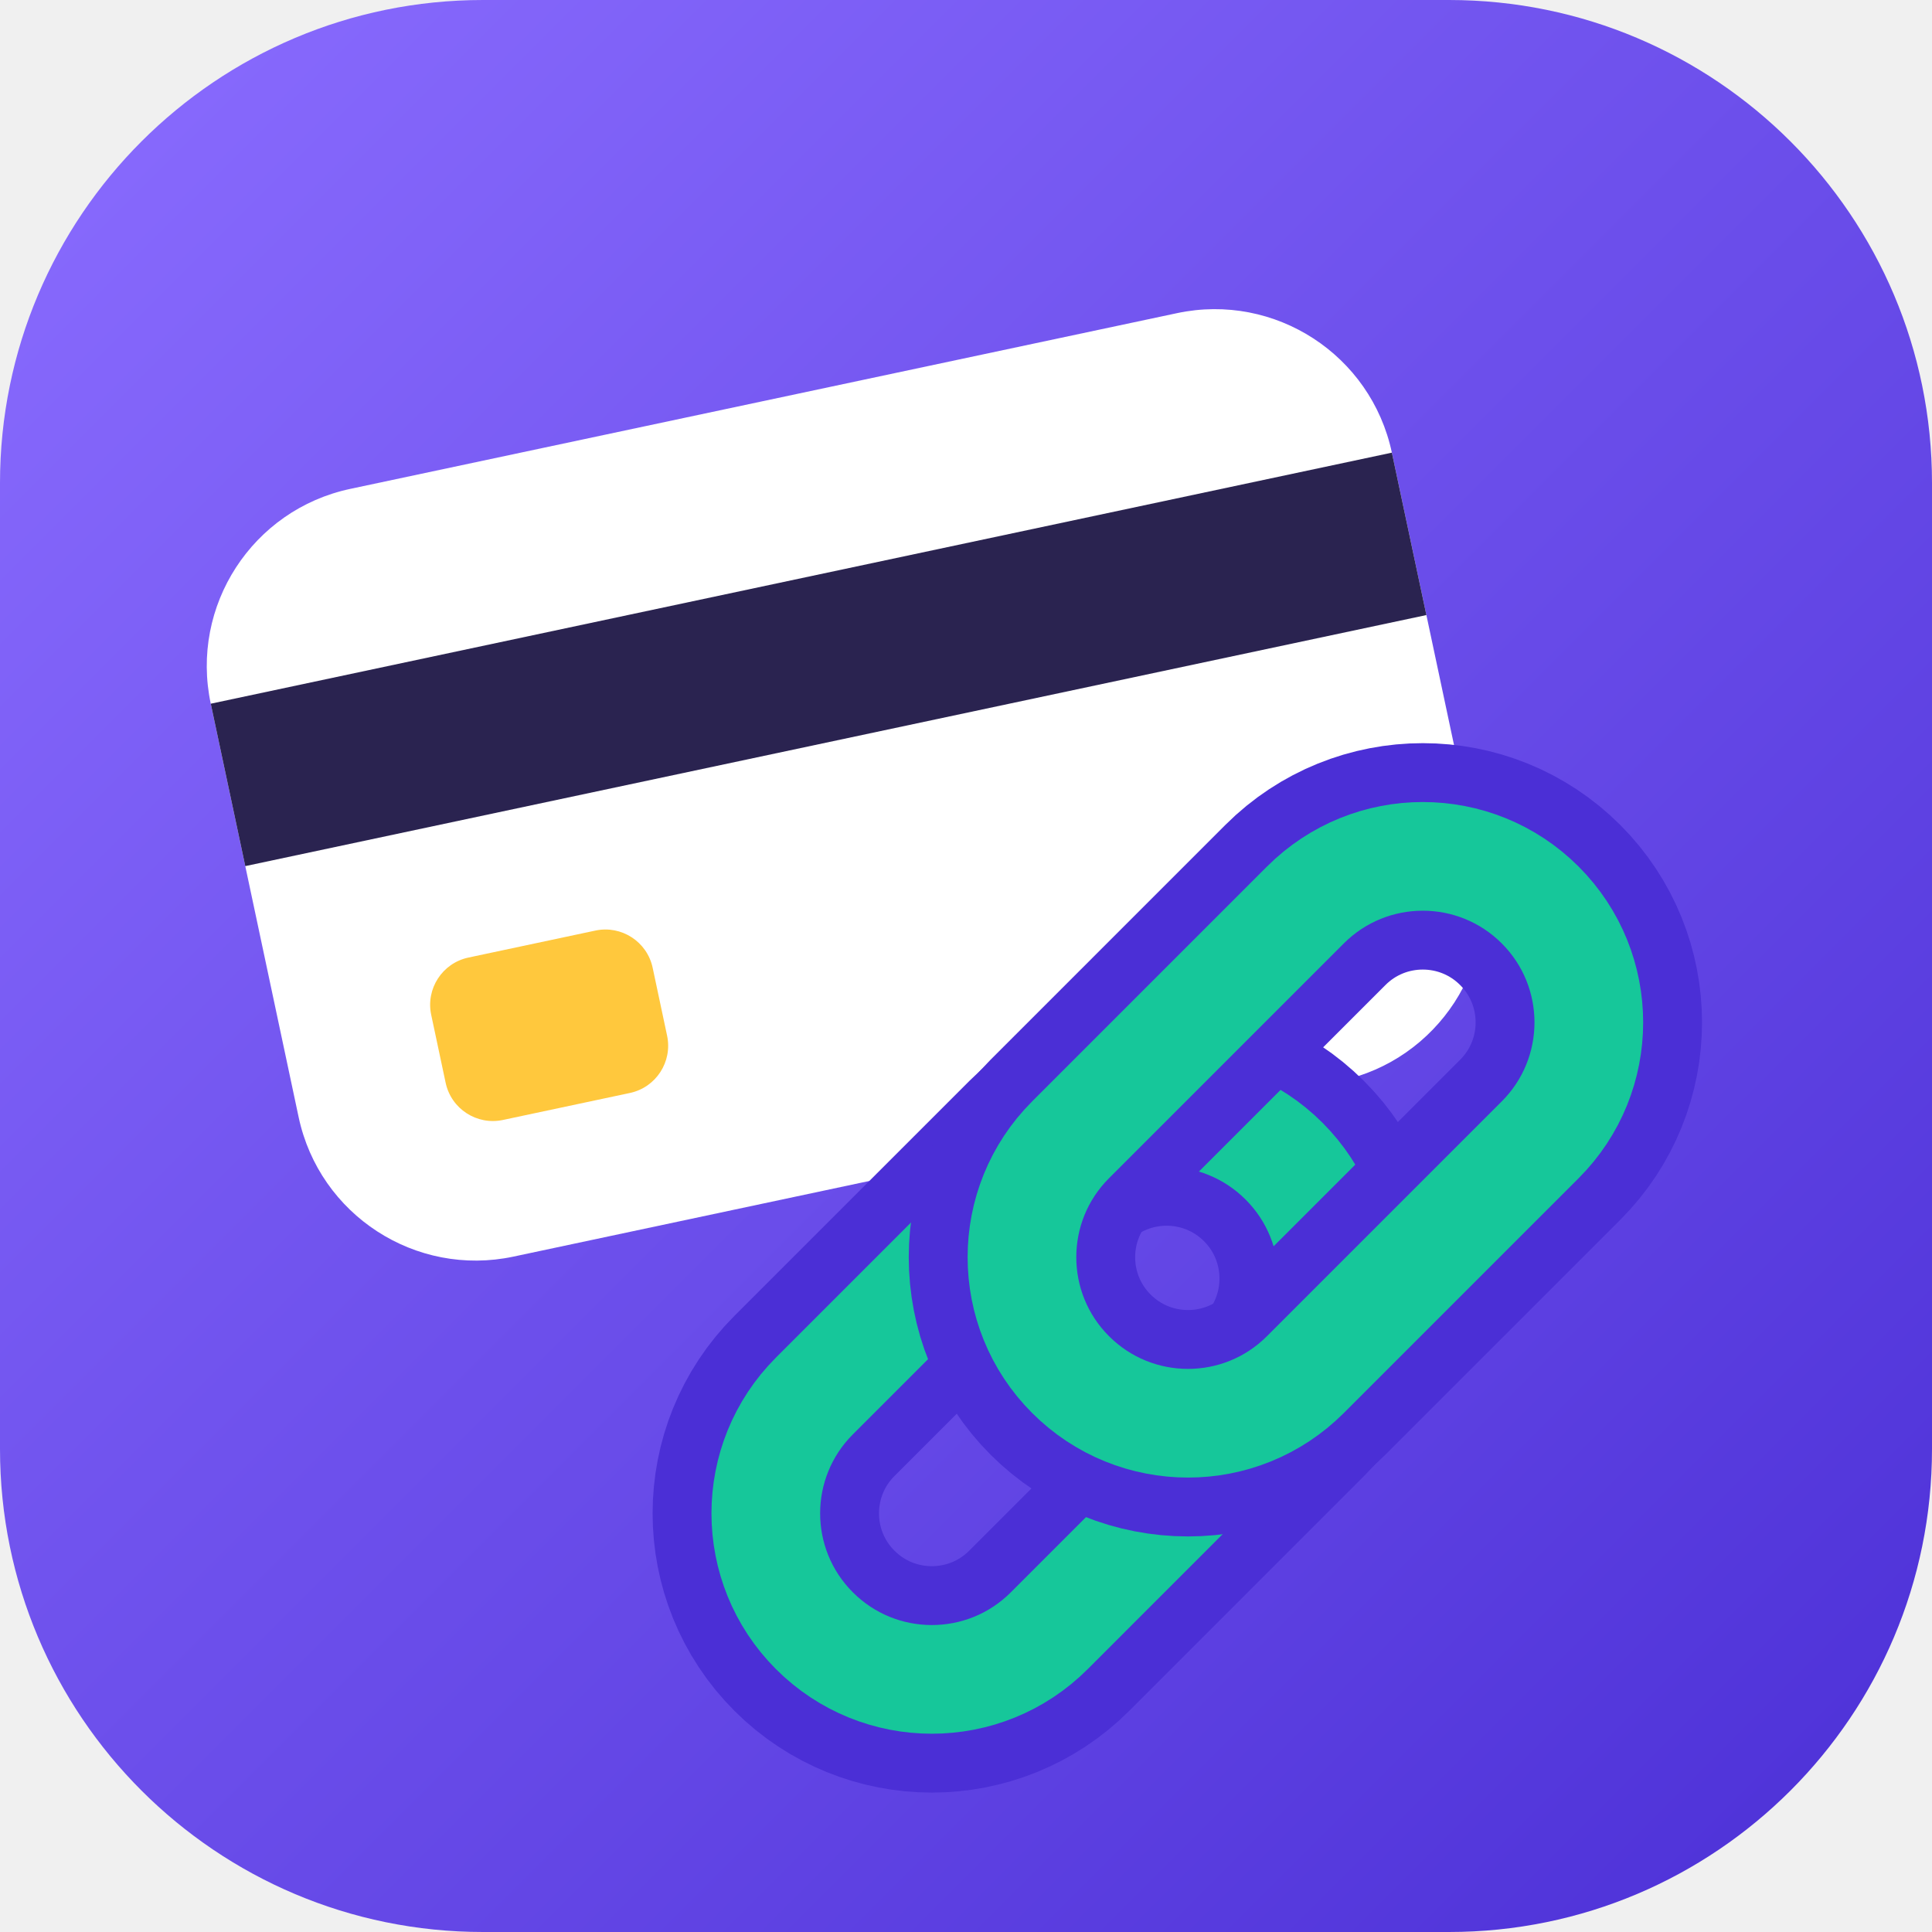
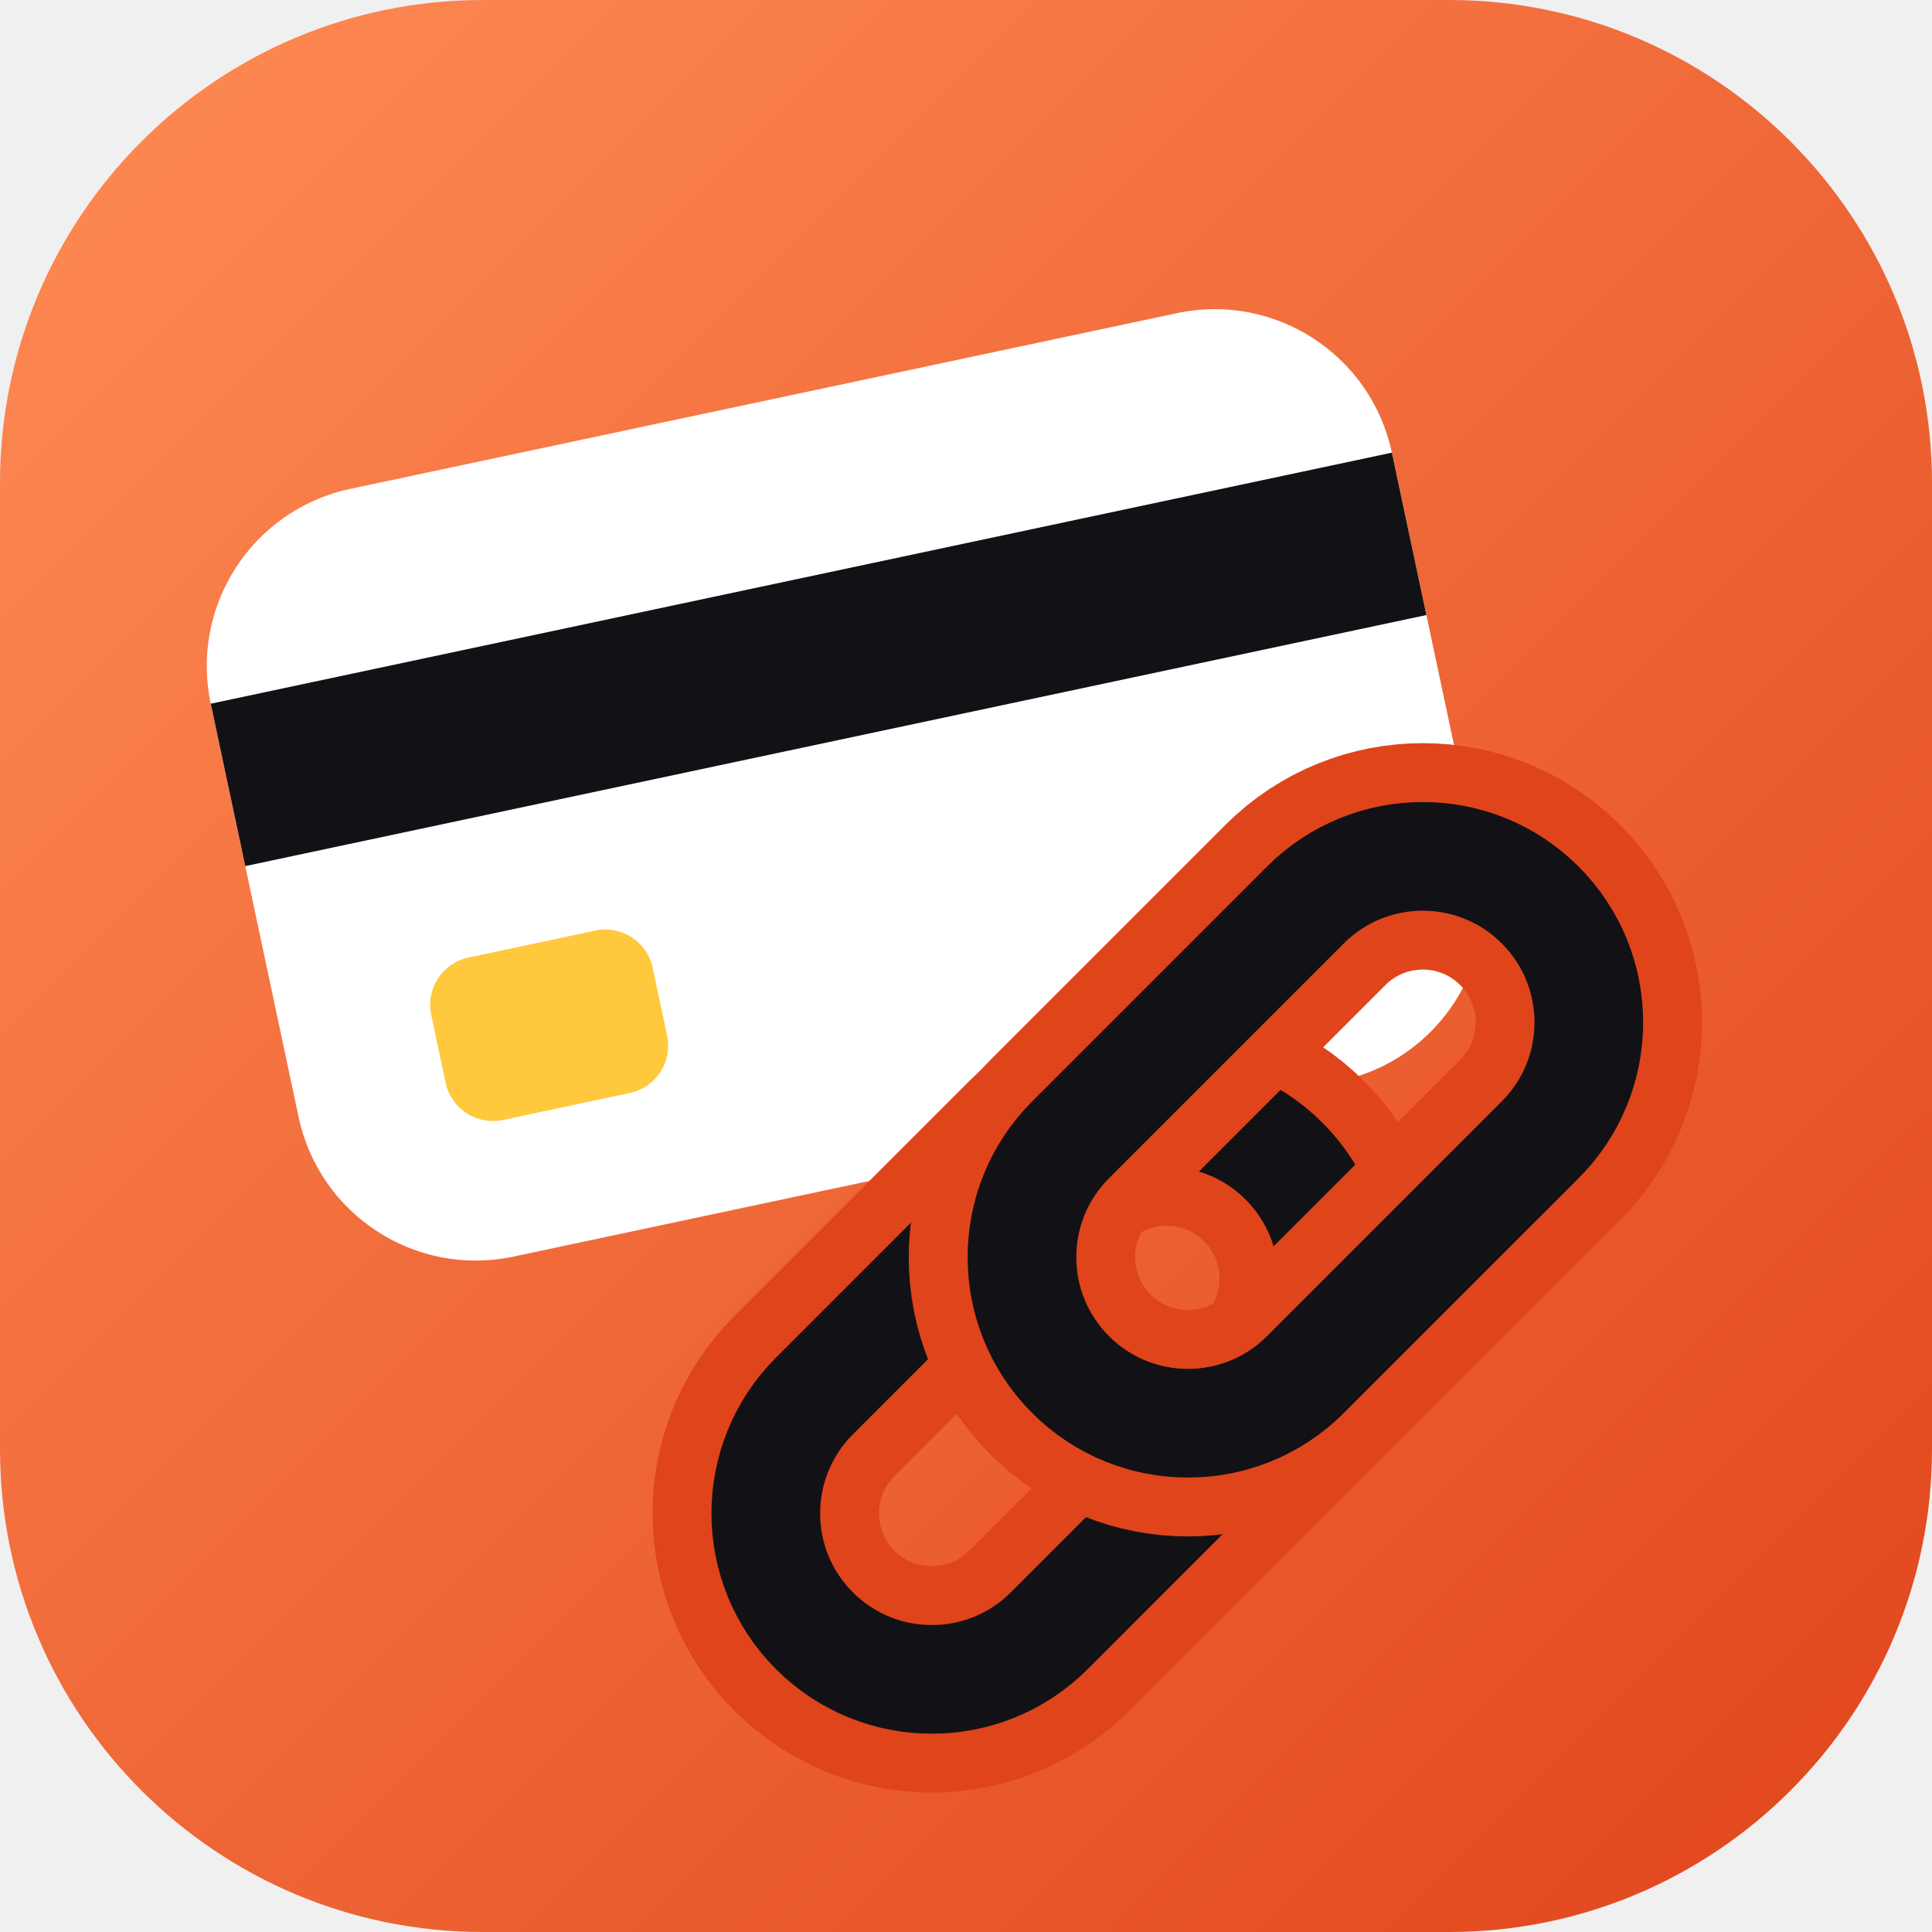
- <svg xmlns="http://www.w3.org/2000/svg" viewBox="0 0 64 64" role="img" aria-label="SubTrack">
+ <svg xmlns="http://www.w3.org/2000/svg" viewBox="0 0 64 64" role="img" aria-label="AllOutFree">
  <defs>
    <linearGradient id="st-bg" x1="0" y1="0" x2="1" y2="1">
-       <stop offset="0" stop-color="#8b6dff" />
-       <stop offset="1" stop-color="#4b2fd6" />
+       <stop offset="0" stop-color="#ff8c55" />
+       <stop offset="1" stop-color="#e0441b" />
    </linearGradient>
  </defs>
  <rect width="64" height="64" rx="16" fill="url(#st-bg)" />
  <g transform="rotate(-12 28 26)">
    <rect x="8" y="13" width="40" height="26" rx="6" fill="#ffffff" />
-     <rect x="8" y="19" width="40" height="5.5" fill="#2a2350" />
+     <rect x="8" y="19" width="40" height="5.5" fill="#121216" />
    <rect x="13" y="29" width="7.5" height="5.5" rx="1.6" fill="#ffc83d" />
  </g>
  <g transform="rotate(-45 39 42)" fill="none">
-     <rect x="22" y="36.5" width="22" height="11" rx="5.5" stroke="#4b2fd6" stroke-width="7.5" />
-     <rect x="22" y="36.5" width="22" height="11" rx="5.5" stroke="#16c79a" stroke-width="3.6" />
-     <rect x="34" y="36.5" width="22" height="11" rx="5.5" stroke="#4b2fd6" stroke-width="7.5" />
-     <rect x="34" y="36.5" width="22" height="11" rx="5.5" stroke="#16c79a" stroke-width="3.6" />
+     <rect x="22" y="36.5" width="22" height="11" rx="5.5" stroke="#e0441b" stroke-width="7.5" />
+     <rect x="22" y="36.5" width="22" height="11" rx="5.5" stroke="#121216" stroke-width="3.6" />
+     <rect x="34" y="36.5" width="22" height="11" rx="5.5" stroke="#e0441b" stroke-width="7.5" />
+     <rect x="34" y="36.5" width="22" height="11" rx="5.5" stroke="#121216" stroke-width="3.6" />
  </g>
</svg>
